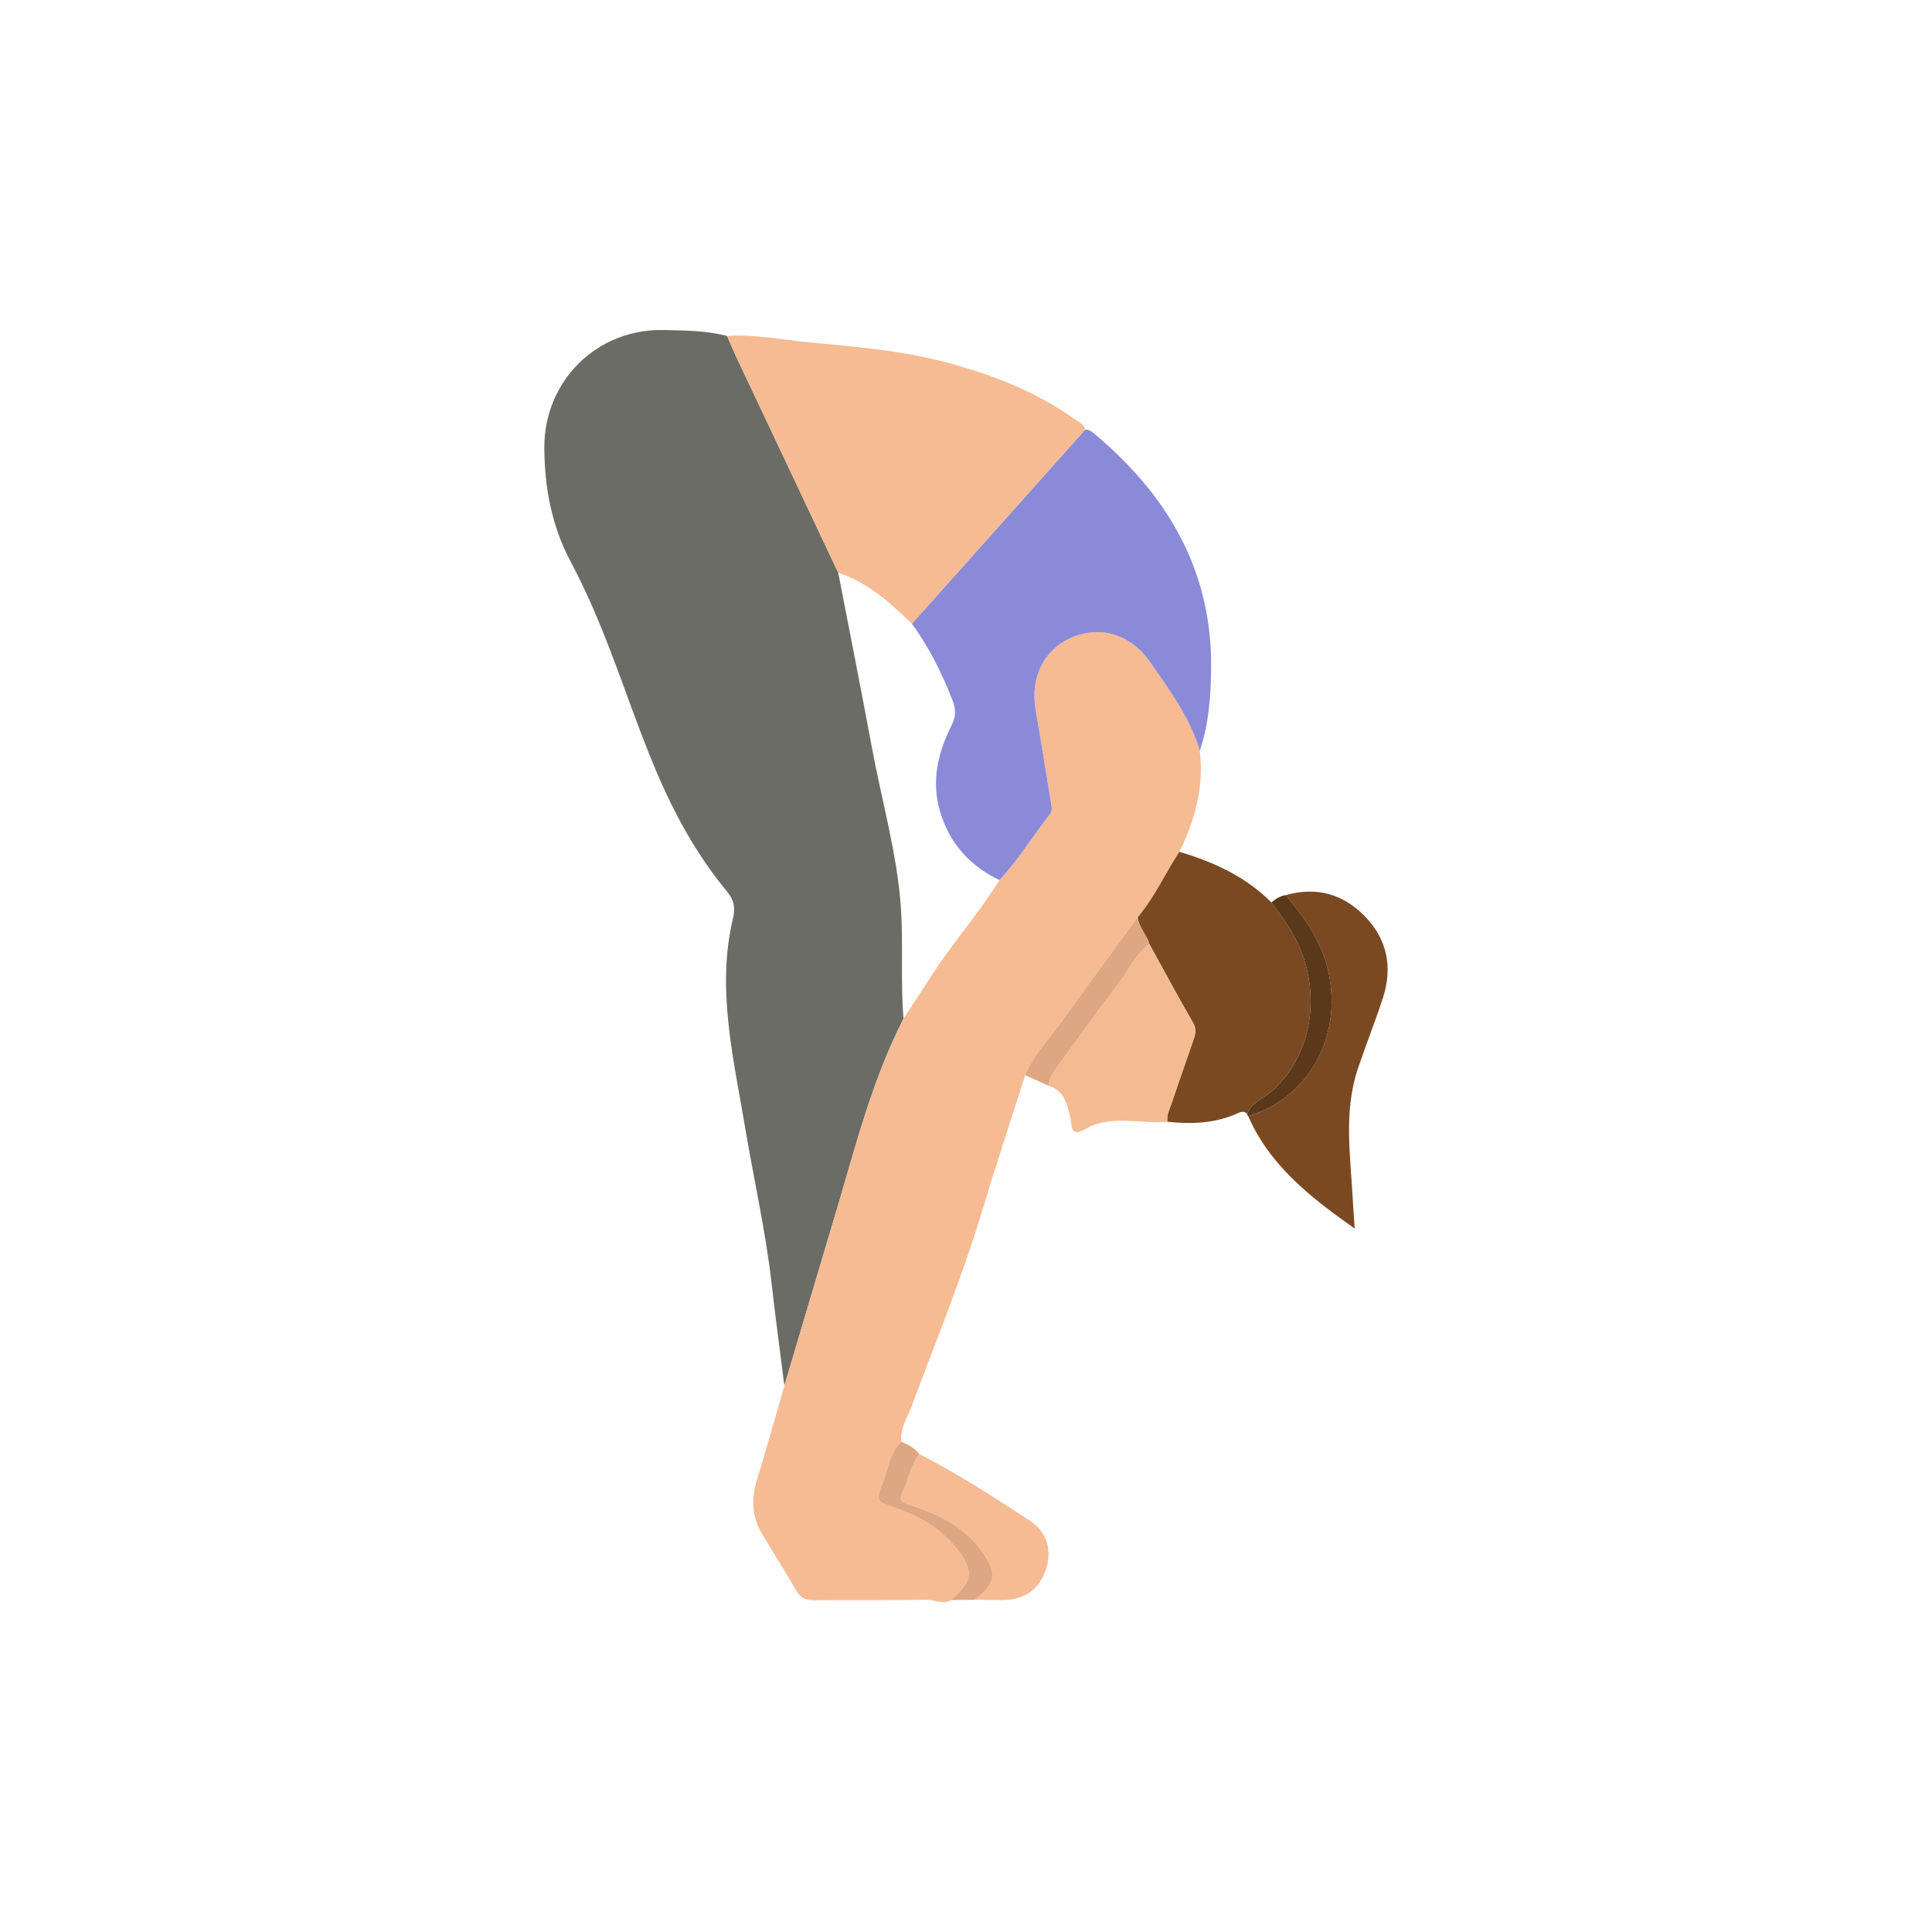
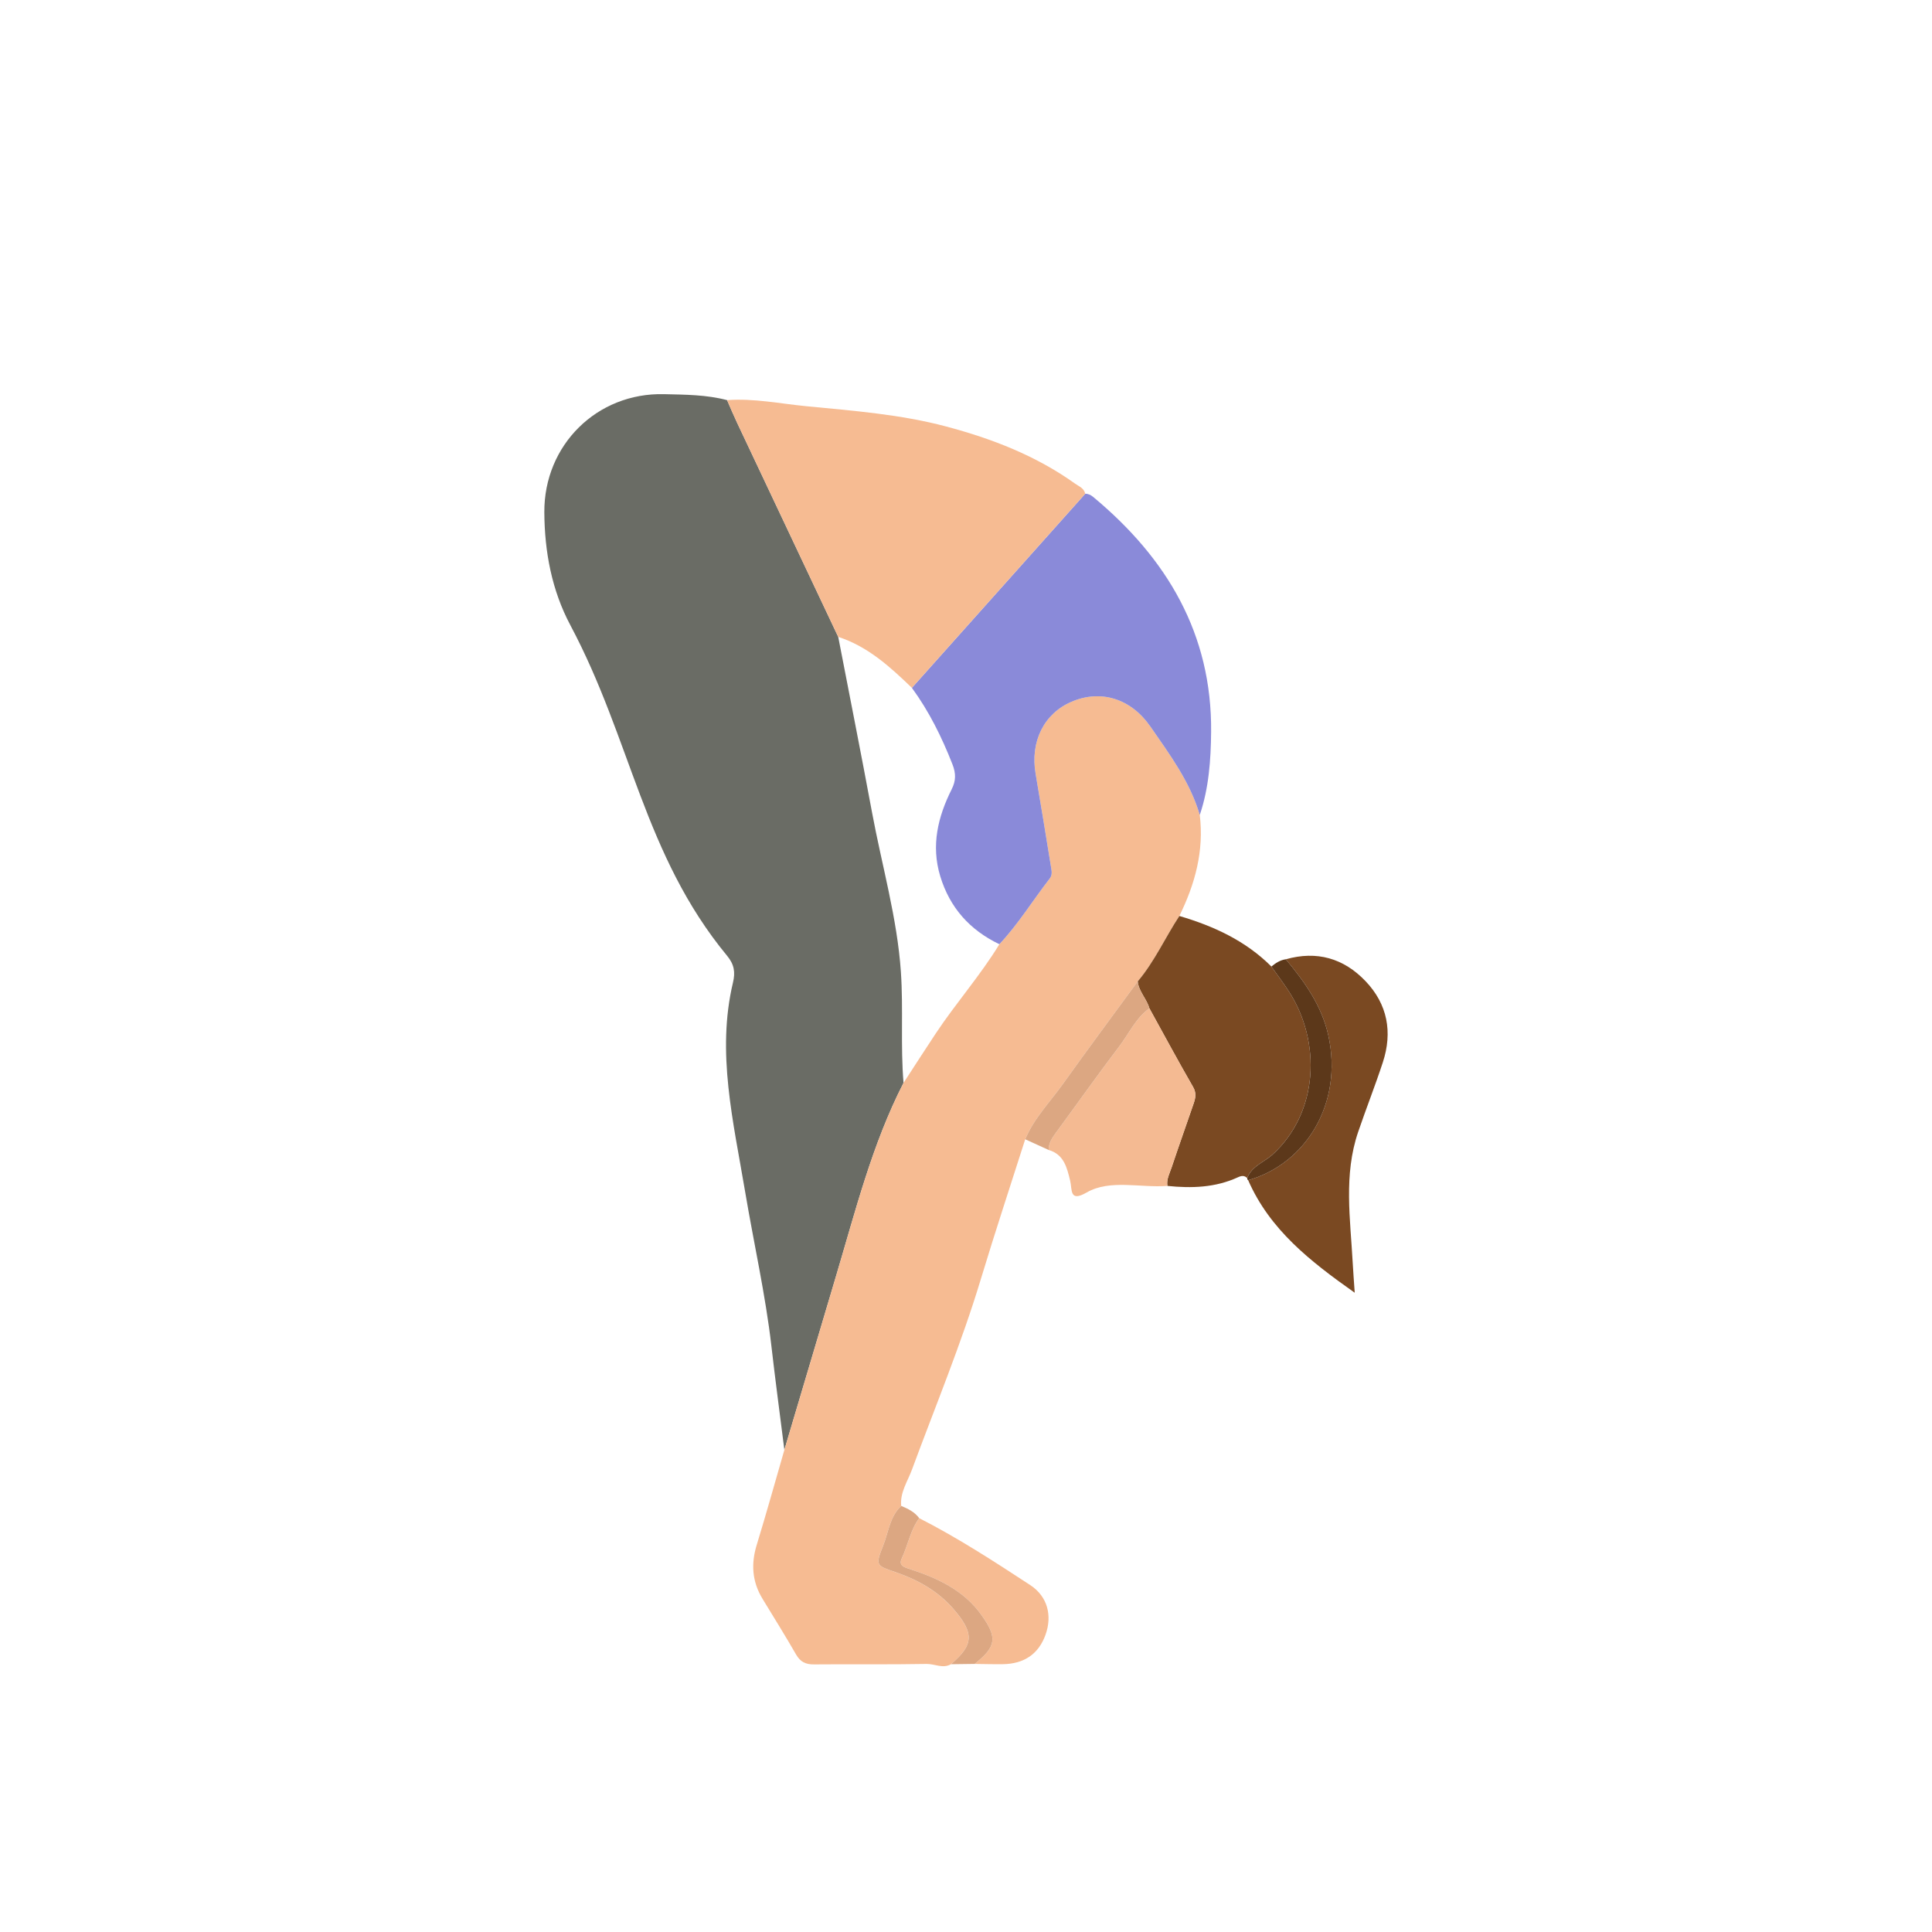
<svg xmlns="http://www.w3.org/2000/svg" width="500" height="500" viewBox="0 0 500 500" fill="none">
-   <path d="M202.994 358.631C201.867 349.649 200.657 340.679 199.629 331.688C198.149 318.74 195.044 304.91 192.882 292.06C189.777 273.601 185.392 255.783 189.688 237.714C190.339 234.98 190.015 232.983 188.167 230.748C166.618 204.643 163.396 174.865 147.613 145.207C142.806 136.174 140.929 126.211 140.872 115.965C140.777 98.601 154.461 84.993 171.851 85.409C177.299 85.539 182.814 85.539 188.164 86.952C189.034 88.92 189.862 90.911 190.783 92.857C199.492 111.317 208.214 129.77 216.933 148.226C219.857 163.358 222.867 178.474 225.677 193.629C228.229 207.405 232.201 220.975 233.154 234.974C233.801 244.483 233.03 254.094 233.833 263.641C225.708 279.506 221.419 296.709 216.364 313.647C211.891 328.636 207.446 343.638 202.988 358.631H202.994Z" fill="#6A6C65" />
-   <path d="M202.994 358.631C207.452 343.635 211.894 328.636 216.371 313.647C221.425 296.712 225.715 279.506 233.839 263.641C236.621 259.367 239.37 255.072 242.193 250.827C247.419 242.956 253.712 235.844 258.643 227.763C263.548 222.531 267.288 216.403 271.666 210.768C272.394 209.831 272.174 208.831 272.013 207.834C270.695 199.769 269.399 191.702 268.015 183.647C266.586 175.328 270.161 168.076 277.315 165.009C284.906 161.752 292.723 164.2 297.736 171.455C302.718 178.662 307.979 185.717 310.497 194.302C311.627 203.605 309.284 212.203 305.214 220.454C301.546 226.052 298.794 232.234 294.441 237.396C287.992 246.213 281.471 254.976 275.127 263.866C271.759 268.588 267.606 272.785 265.323 278.249C261.491 290.289 257.506 302.284 253.858 314.378C248.797 331.157 242.072 347.321 236.014 363.736C234.887 366.791 232.89 369.635 233.227 373.137C230.268 375.903 229.944 379.9 228.566 383.377C226.461 388.689 226.708 388.53 232.023 390.371C237.605 392.305 242.748 395.21 246.695 399.747C252.2 406.072 252.013 409.097 246.089 414.108C243.987 415.301 241.894 413.987 239.783 414.025C230.077 414.209 220.365 414.054 210.659 414.146C208.49 414.165 207.122 413.498 206.02 411.58C203.226 406.713 200.248 401.954 197.33 397.156C194.644 392.74 194.326 388.149 195.838 383.221C198.34 375.061 200.616 366.835 202.991 358.637L202.994 358.631Z" fill="#F6BB92" />
-   <path d="M310.497 194.302C307.979 185.717 302.718 178.662 297.736 171.455C292.723 164.197 284.906 161.752 277.315 165.009C270.161 168.077 266.583 175.328 268.015 183.647C269.399 191.699 270.692 199.769 272.012 207.834C272.174 208.831 272.393 209.831 271.666 210.768C267.288 216.403 263.548 222.531 258.639 227.763C250.994 224.106 245.8 218.308 243.333 210.161C240.926 202.217 242.717 194.791 246.298 187.654C247.403 185.453 247.425 183.58 246.498 181.215C243.748 174.192 240.45 167.508 235.995 161.412C250.949 144.667 265.904 127.922 280.858 111.177C281.661 111.177 282.312 111.504 282.931 112.019C301.978 127.846 313.678 147.442 313.437 172.842C313.37 180.046 312.859 187.342 310.503 194.305L310.497 194.302Z" fill="#8A8AD9" />
-   <path d="M280.852 111.174C265.897 127.919 250.943 144.664 235.989 161.406C230.356 155.973 224.603 150.712 216.932 148.223C208.214 129.767 199.489 111.314 190.783 92.854C189.865 90.908 189.037 88.917 188.164 86.949C195.079 86.444 201.864 87.863 208.68 88.527C220.812 89.711 233.004 90.619 244.869 93.775C256.775 96.944 268.123 101.338 278.223 108.558C279.235 109.282 280.544 109.729 280.852 111.171V111.174Z" fill="#F6BB92" />
-   <path d="M294.44 237.393C298.793 232.23 301.546 226.049 305.213 220.451C314.11 223.071 322.361 226.865 329.032 233.532C330.572 235.717 332.194 237.85 333.639 240.095C341.904 252.957 341.323 271.229 329.359 282.17C327.162 284.18 323.936 285.155 322.777 288.279C322.044 287.577 321.32 287.644 320.412 288.063C314.564 290.762 308.388 290.965 302.118 290.311C301.848 288.574 302.699 287.072 303.213 285.526C305.061 279.995 307.02 274.506 308.909 268.991C309.398 267.562 309.668 266.27 308.76 264.695C304.883 257.977 301.21 251.141 297.463 244.349C296.768 241.895 294.717 240.028 294.44 237.393Z" fill="#7A4922" />
-   <path d="M332.769 231.659C340.789 229.386 347.752 231.395 353.4 237.32C359.1 243.295 360.43 250.509 357.884 258.304C355.902 264.365 353.546 270.305 351.489 276.344C347.695 287.476 349.47 298.868 350.079 310.196C350.21 312.584 350.397 314.968 350.6 317.956C339.116 309.85 328.639 301.671 323.028 288.841C337.979 284.561 347.631 268.946 343.78 251.423C342.094 243.749 337.7 237.545 332.766 231.659H332.769Z" fill="#7A4922" />
-   <path d="M297.464 244.35C301.21 251.141 304.887 257.977 308.76 264.695C309.668 266.27 309.398 267.562 308.909 268.991C307.02 274.506 305.061 279.999 303.213 285.526C302.699 287.069 301.848 288.574 302.118 290.311C295.149 290.863 287.272 288.527 281.217 292.019C276.709 294.623 277.521 291.26 276.95 288.936C276.131 285.602 275.362 282.161 271.387 281.011C271.362 279.243 272.283 277.897 273.28 276.538C278.76 269.073 284.103 261.504 289.707 254.135C292.222 250.827 293.949 246.871 297.46 244.35H297.464Z" fill="#F4BA92" />
-   <path d="M237.887 376.297C247.869 381.39 257.264 387.486 266.615 393.61C271.193 396.611 272.32 401.602 270.59 406.444C268.812 411.425 265.081 414.019 259.496 414.089C257.077 414.121 254.657 414.048 252.238 414.022C257.886 409.527 258.179 407.212 253.981 401.345C249.447 395.01 242.821 391.908 235.747 389.565C234.15 389.035 232.432 388.724 233.391 386.682C234.998 383.263 235.601 379.415 237.887 376.3V376.297Z" fill="#F6BB92" />
-   <path d="M332.77 231.659C337.704 237.546 342.098 243.75 343.784 251.424C347.635 268.946 337.983 284.561 323.032 288.841C322.832 288.708 322.746 288.524 322.778 288.285C323.937 285.161 327.163 284.186 329.36 282.177C341.323 271.236 341.904 252.963 333.64 240.102C332.195 237.854 330.573 235.723 329.033 233.539C330.138 232.634 331.306 231.853 332.77 231.662V231.659Z" fill="#5C381A" />
-   <path d="M297.463 244.35C293.952 246.871 292.225 250.827 289.71 254.135C284.106 261.507 278.763 269.074 273.282 276.538C272.286 277.897 271.368 279.243 271.39 281.012C269.368 280.088 267.345 279.167 265.323 278.243C267.606 272.782 271.758 268.581 275.127 263.86C281.471 254.97 287.992 246.207 294.441 237.39C294.717 240.025 296.768 241.892 297.463 244.347V244.35Z" fill="#DCA782" />
-   <path d="M237.888 376.296C235.602 379.411 234.995 383.259 233.392 386.679C232.433 388.72 234.151 389.034 235.748 389.562C242.822 391.905 249.448 395.007 253.982 401.341C258.179 407.208 257.887 409.526 252.239 414.019C250.191 414.047 248.143 414.073 246.095 414.101C252.02 409.091 252.21 406.068 246.701 399.741C242.752 395.204 237.611 392.298 232.03 390.365C226.715 388.523 226.467 388.685 228.572 383.37C229.95 379.897 230.271 375.896 233.233 373.131C235.008 373.858 236.707 374.693 237.888 376.29V376.296Z" fill="#DCA782" />
+   <path d="M202.994 375.231C201.867 366.249 200.657 357.28 199.629 348.288C198.149 335.341 195.044 321.51 192.882 308.661C189.777 290.201 185.392 272.383 189.688 254.314C190.339 251.581 190.015 249.584 188.167 247.348C166.618 221.243 163.396 191.465 147.613 161.807C142.806 152.774 140.929 142.811 140.872 132.566C140.777 115.201 154.461 101.593 171.851 102.009C177.299 102.139 182.814 102.139 188.164 103.552C189.034 105.521 189.862 107.512 190.783 109.458C199.492 127.917 208.214 146.37 216.933 164.827C219.857 179.959 222.867 195.075 225.676 210.229C228.229 224.006 232.201 237.576 233.154 251.574C233.801 261.083 233.03 270.694 233.833 280.241C225.708 296.107 221.419 313.309 216.364 330.248C211.891 345.237 207.446 360.239 202.988 375.231H202.994Z" fill="#6A6C65" />
+   <path d="M202.995 375.231C207.452 360.236 211.894 345.237 216.371 330.248C221.426 313.312 225.715 296.107 233.84 280.242C236.621 275.968 239.371 271.672 242.193 267.427C247.419 259.556 253.712 252.444 258.643 244.364C263.548 239.132 267.289 233.004 271.667 227.368C272.394 226.432 272.175 225.431 272.013 224.434C270.695 216.37 269.4 208.302 268.016 200.247C266.587 191.929 270.162 184.677 277.315 181.61C284.907 178.352 292.724 180.8 297.737 188.055C302.718 195.262 307.979 202.317 310.497 210.903C311.628 220.205 309.284 228.803 305.214 237.055C301.547 242.653 298.794 248.834 294.441 253.997C287.993 262.814 281.471 271.577 275.128 280.467C271.759 285.188 267.606 289.386 265.323 294.85C261.491 306.889 257.506 318.884 253.858 330.978C248.797 347.758 242.073 363.922 236.015 380.337C234.888 383.391 232.891 386.236 233.227 389.738C230.268 392.503 229.944 396.501 228.566 399.977C226.461 405.289 226.709 405.13 232.024 406.972C237.605 408.905 242.749 411.811 246.695 416.348C252.201 422.672 252.014 425.698 246.089 430.708C243.987 431.902 241.895 430.588 239.784 430.626C230.078 430.81 220.365 430.654 210.659 430.746C208.491 430.765 207.122 430.099 206.02 428.181C203.226 423.314 200.248 418.554 197.331 413.757C194.644 409.34 194.327 404.749 195.838 399.822C198.34 391.662 200.617 383.436 202.992 375.238L202.995 375.231Z" fill="#F6BB92" />
+   <path d="M310.497 210.903C307.979 202.317 302.718 195.263 297.736 188.055C292.723 180.797 284.906 178.353 277.315 181.61C270.161 184.677 266.583 191.929 268.015 200.247C269.399 208.299 270.692 216.37 272.012 224.435C272.174 225.431 272.393 226.432 271.666 227.368C267.288 233.004 263.548 239.132 258.639 244.364C250.994 240.706 245.8 234.909 243.333 226.762C240.926 218.818 242.717 211.392 246.298 204.254C247.403 202.054 247.425 200.181 246.498 197.815C243.748 190.792 240.45 184.109 235.995 178.013C250.949 161.268 265.904 144.523 280.858 127.778C281.661 127.778 282.312 128.105 282.931 128.619C301.978 144.447 313.678 164.043 313.437 189.443C313.37 196.647 312.859 203.943 310.503 210.906L310.497 210.903Z" fill="#8A8AD9" />
+   <path d="M280.852 127.775C265.898 144.52 250.943 161.265 235.989 178.006C230.357 172.574 224.604 167.313 216.933 164.824C208.214 146.367 199.489 127.914 190.783 109.455C189.866 107.509 189.037 105.518 188.164 103.549C195.079 103.044 201.864 104.464 208.681 105.127C220.813 106.312 233.005 107.22 244.87 110.376C256.776 113.544 268.123 117.938 278.223 125.158C279.236 125.882 280.544 126.33 280.852 127.771V127.775Z" fill="#F6BB92" />
+   <path d="M294.44 253.994C298.793 248.831 301.546 242.649 305.213 237.052C314.11 239.671 322.361 243.465 329.032 250.133C330.572 252.317 332.194 254.451 333.639 256.696C341.904 269.557 341.323 287.83 329.359 298.771C327.162 300.78 323.936 301.755 322.777 304.879C322.044 304.178 321.32 304.244 320.412 304.663C314.564 307.362 308.388 307.565 302.118 306.911C301.848 305.175 302.699 303.673 303.213 302.127C305.061 296.596 307.02 291.106 308.909 285.591C309.398 284.162 309.668 282.87 308.76 281.295C304.883 274.577 301.21 267.741 297.463 260.95C296.768 258.496 294.717 256.629 294.44 253.994Z" fill="#7A4922" />
+   <path d="M332.769 248.26C340.789 245.986 347.752 247.996 353.4 253.921C359.1 259.896 360.43 267.11 357.884 274.904C355.902 280.965 353.546 286.906 351.489 292.945C347.695 304.076 349.47 315.468 350.079 326.797C350.21 329.184 350.397 331.569 350.6 334.556C339.116 326.45 328.639 318.272 323.028 305.441C337.979 301.162 347.631 285.547 343.78 268.024C342.094 260.35 337.7 254.146 332.766 248.26H332.769Z" fill="#7A4922" />
+   <path d="M297.464 260.95C301.21 267.742 304.887 274.577 308.76 281.296C309.668 282.87 309.398 284.163 308.909 285.591C307.02 291.106 305.061 296.599 303.213 302.127C302.699 303.67 301.848 305.175 302.118 306.912C295.149 307.464 287.272 305.127 281.217 308.62C276.709 311.223 277.521 307.861 276.95 305.537C276.131 302.203 275.362 298.761 271.387 297.612C271.362 295.844 272.283 294.497 273.28 293.138C278.76 285.674 284.103 278.105 289.707 270.736C292.222 267.427 293.949 263.471 297.46 260.95H297.464Z" fill="#F4BA92" />
+   <path d="M237.888 392.897C247.87 397.99 257.265 404.086 266.615 410.211C271.193 413.211 272.32 418.202 270.59 423.044C268.812 428.026 265.081 430.62 259.497 430.69C257.077 430.721 254.658 430.648 252.239 430.623C257.887 426.127 258.179 423.812 253.982 417.945C249.448 411.611 242.822 408.509 235.748 406.166C234.151 405.636 232.433 405.324 233.392 403.283C234.998 399.863 235.602 396.015 237.888 392.901V392.897Z" fill="#F6BB92" />
+   <path d="M332.77 248.26C337.704 254.146 342.098 260.35 343.784 268.024C347.635 285.547 337.983 301.162 323.032 305.442C322.832 305.308 322.746 305.124 322.778 304.886C323.937 301.762 327.163 300.787 329.36 298.777C341.323 287.836 341.904 269.564 333.64 256.702C332.195 254.454 330.573 252.324 329.033 250.139C330.138 249.234 331.306 248.453 332.77 248.263V248.26Z" fill="#5C381A" />
+   <path d="M297.464 260.95C293.952 263.471 292.225 267.427 289.71 270.736C284.107 278.108 278.763 285.674 273.283 293.139C272.286 294.497 271.368 295.844 271.391 297.612C269.368 296.688 267.346 295.767 265.323 294.844C267.606 289.383 271.759 285.182 275.128 280.461C281.471 271.571 287.993 262.808 294.441 253.991C294.717 256.626 296.769 258.493 297.464 260.947V260.95Z" fill="#DCA782" />
+   <path d="M237.887 392.897C235.601 396.012 234.995 399.86 233.391 403.279C232.433 405.321 234.15 405.635 235.747 406.162C242.821 408.505 249.447 411.607 253.981 417.941C258.179 423.809 257.887 426.127 252.238 430.619C250.19 430.648 248.142 430.673 246.095 430.702C252.019 425.692 252.21 422.669 246.701 416.341C242.751 411.804 237.611 408.899 232.029 406.965C226.714 405.124 226.467 405.286 228.572 399.971C229.95 396.497 230.27 392.497 233.233 389.731C235.007 390.459 236.706 391.294 237.887 392.891V392.897Z" fill="#DCA782" />
</svg>
